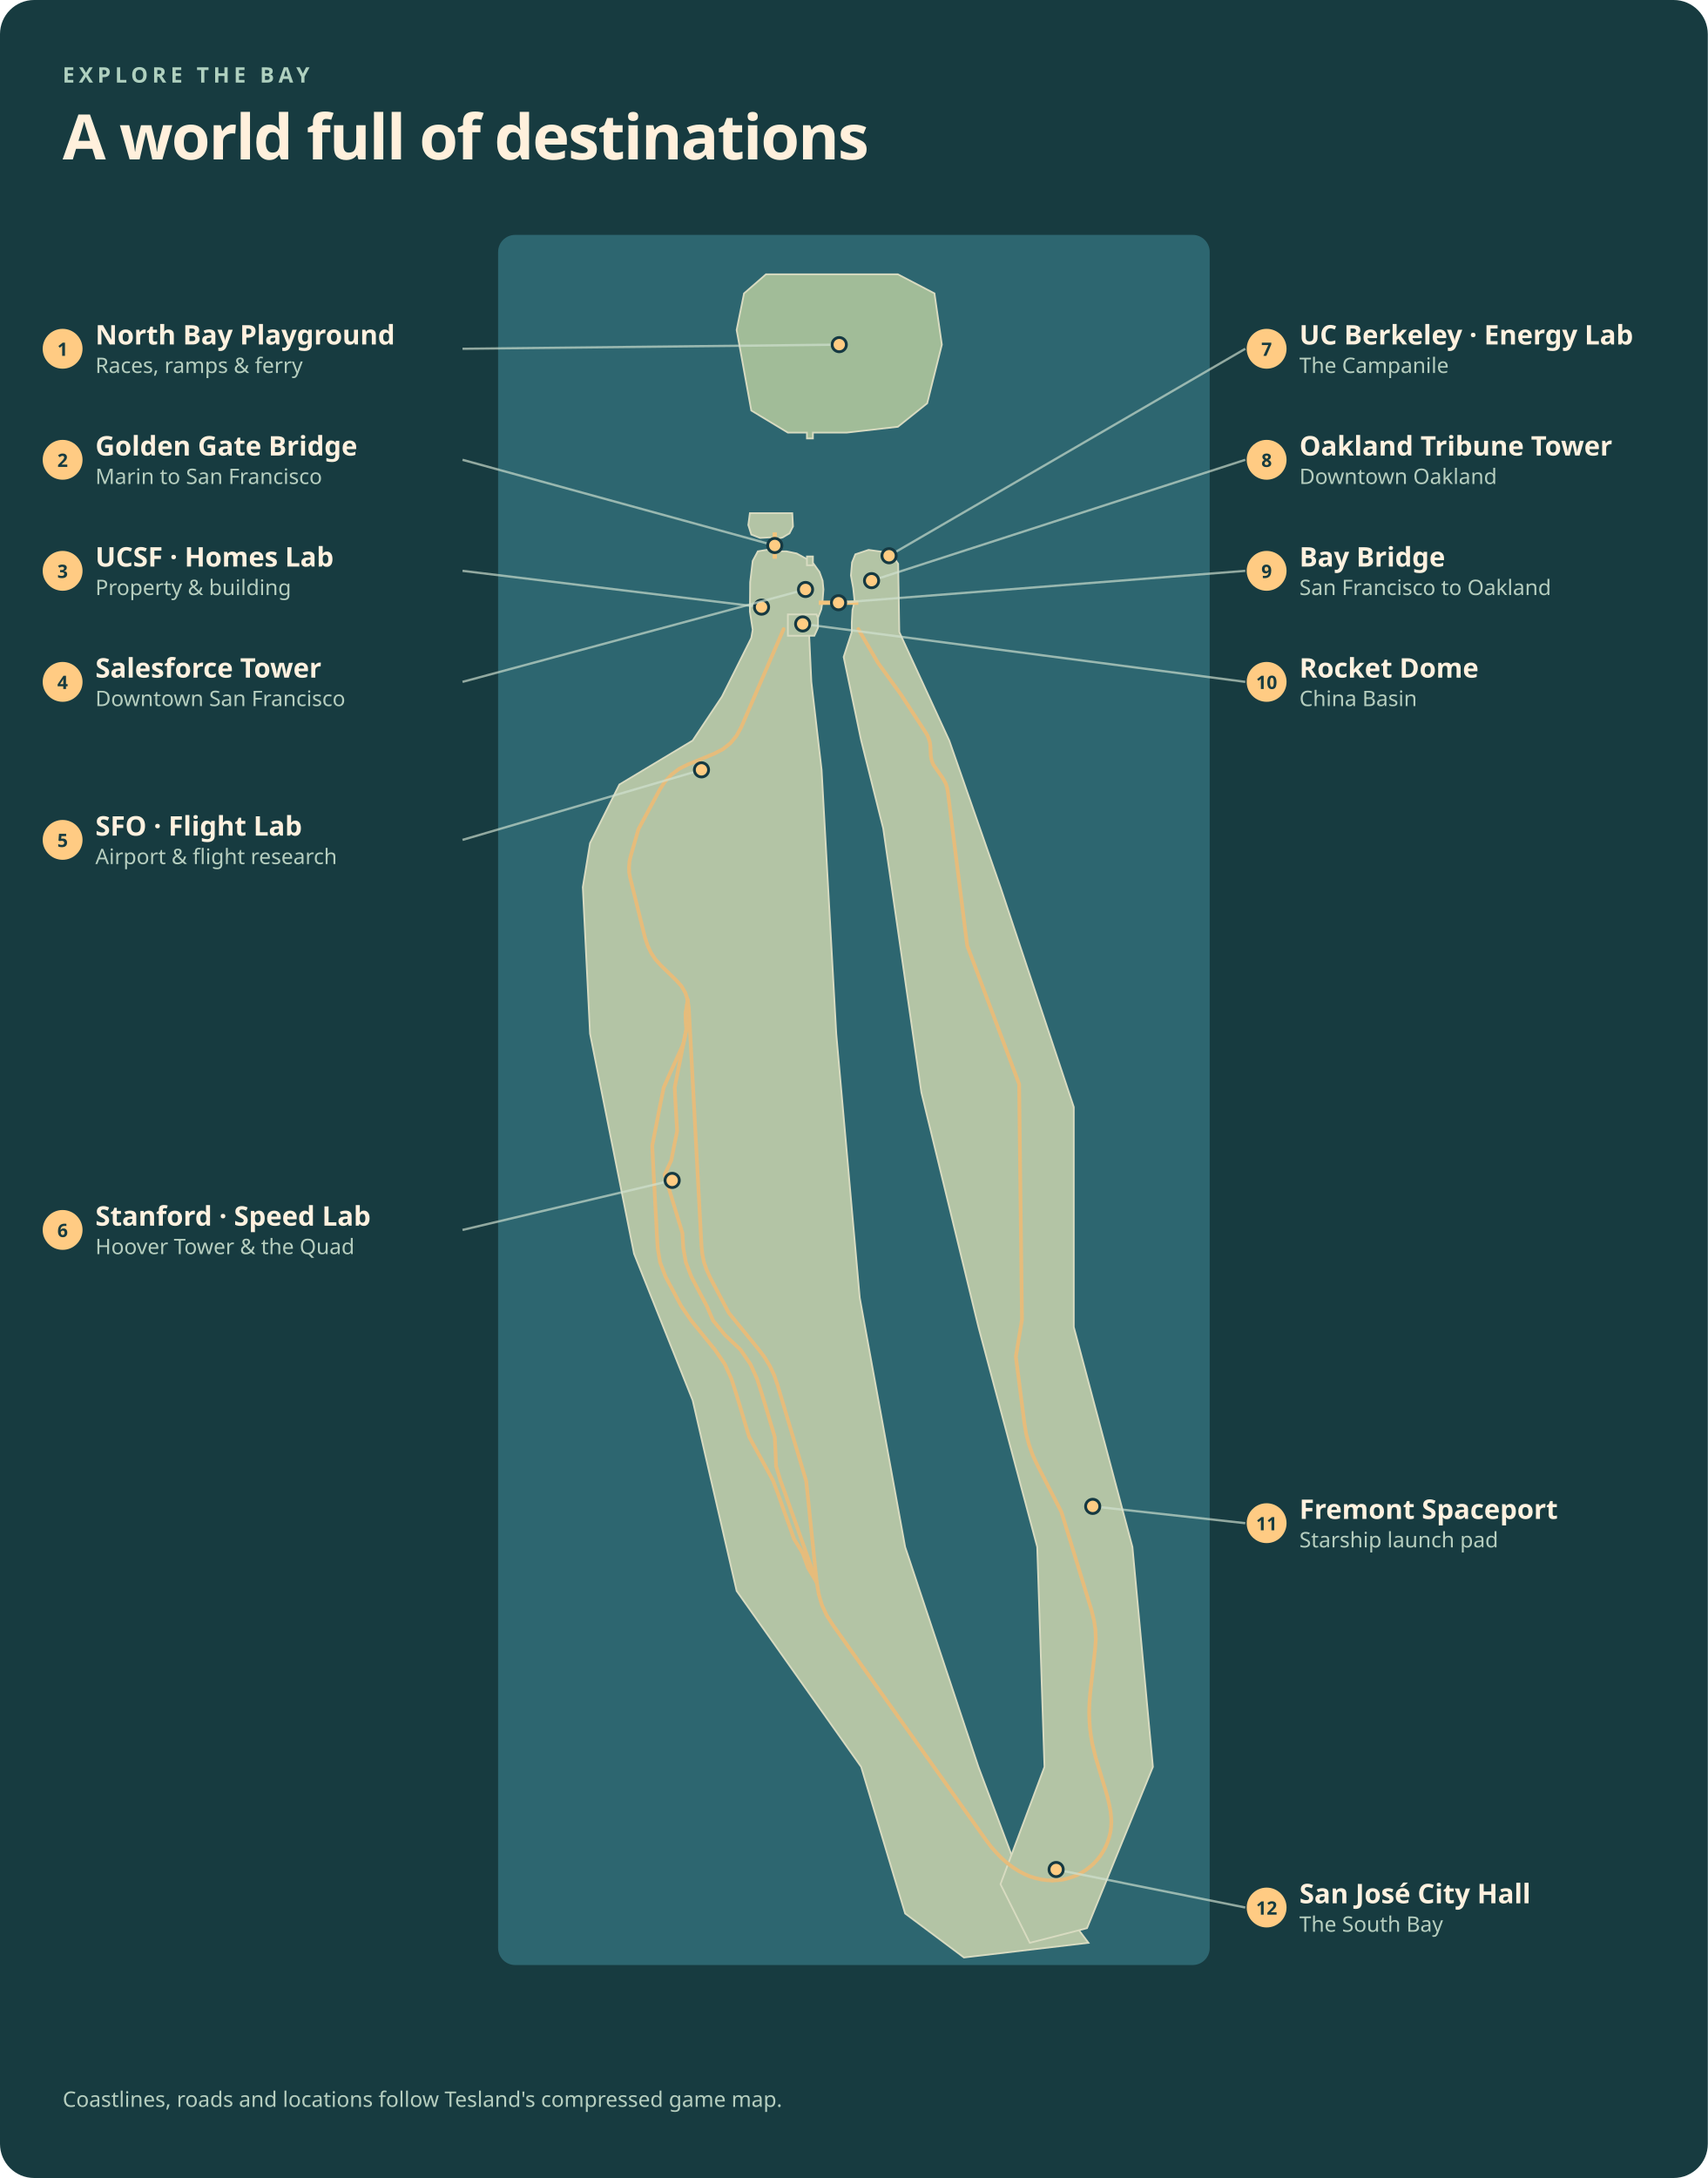
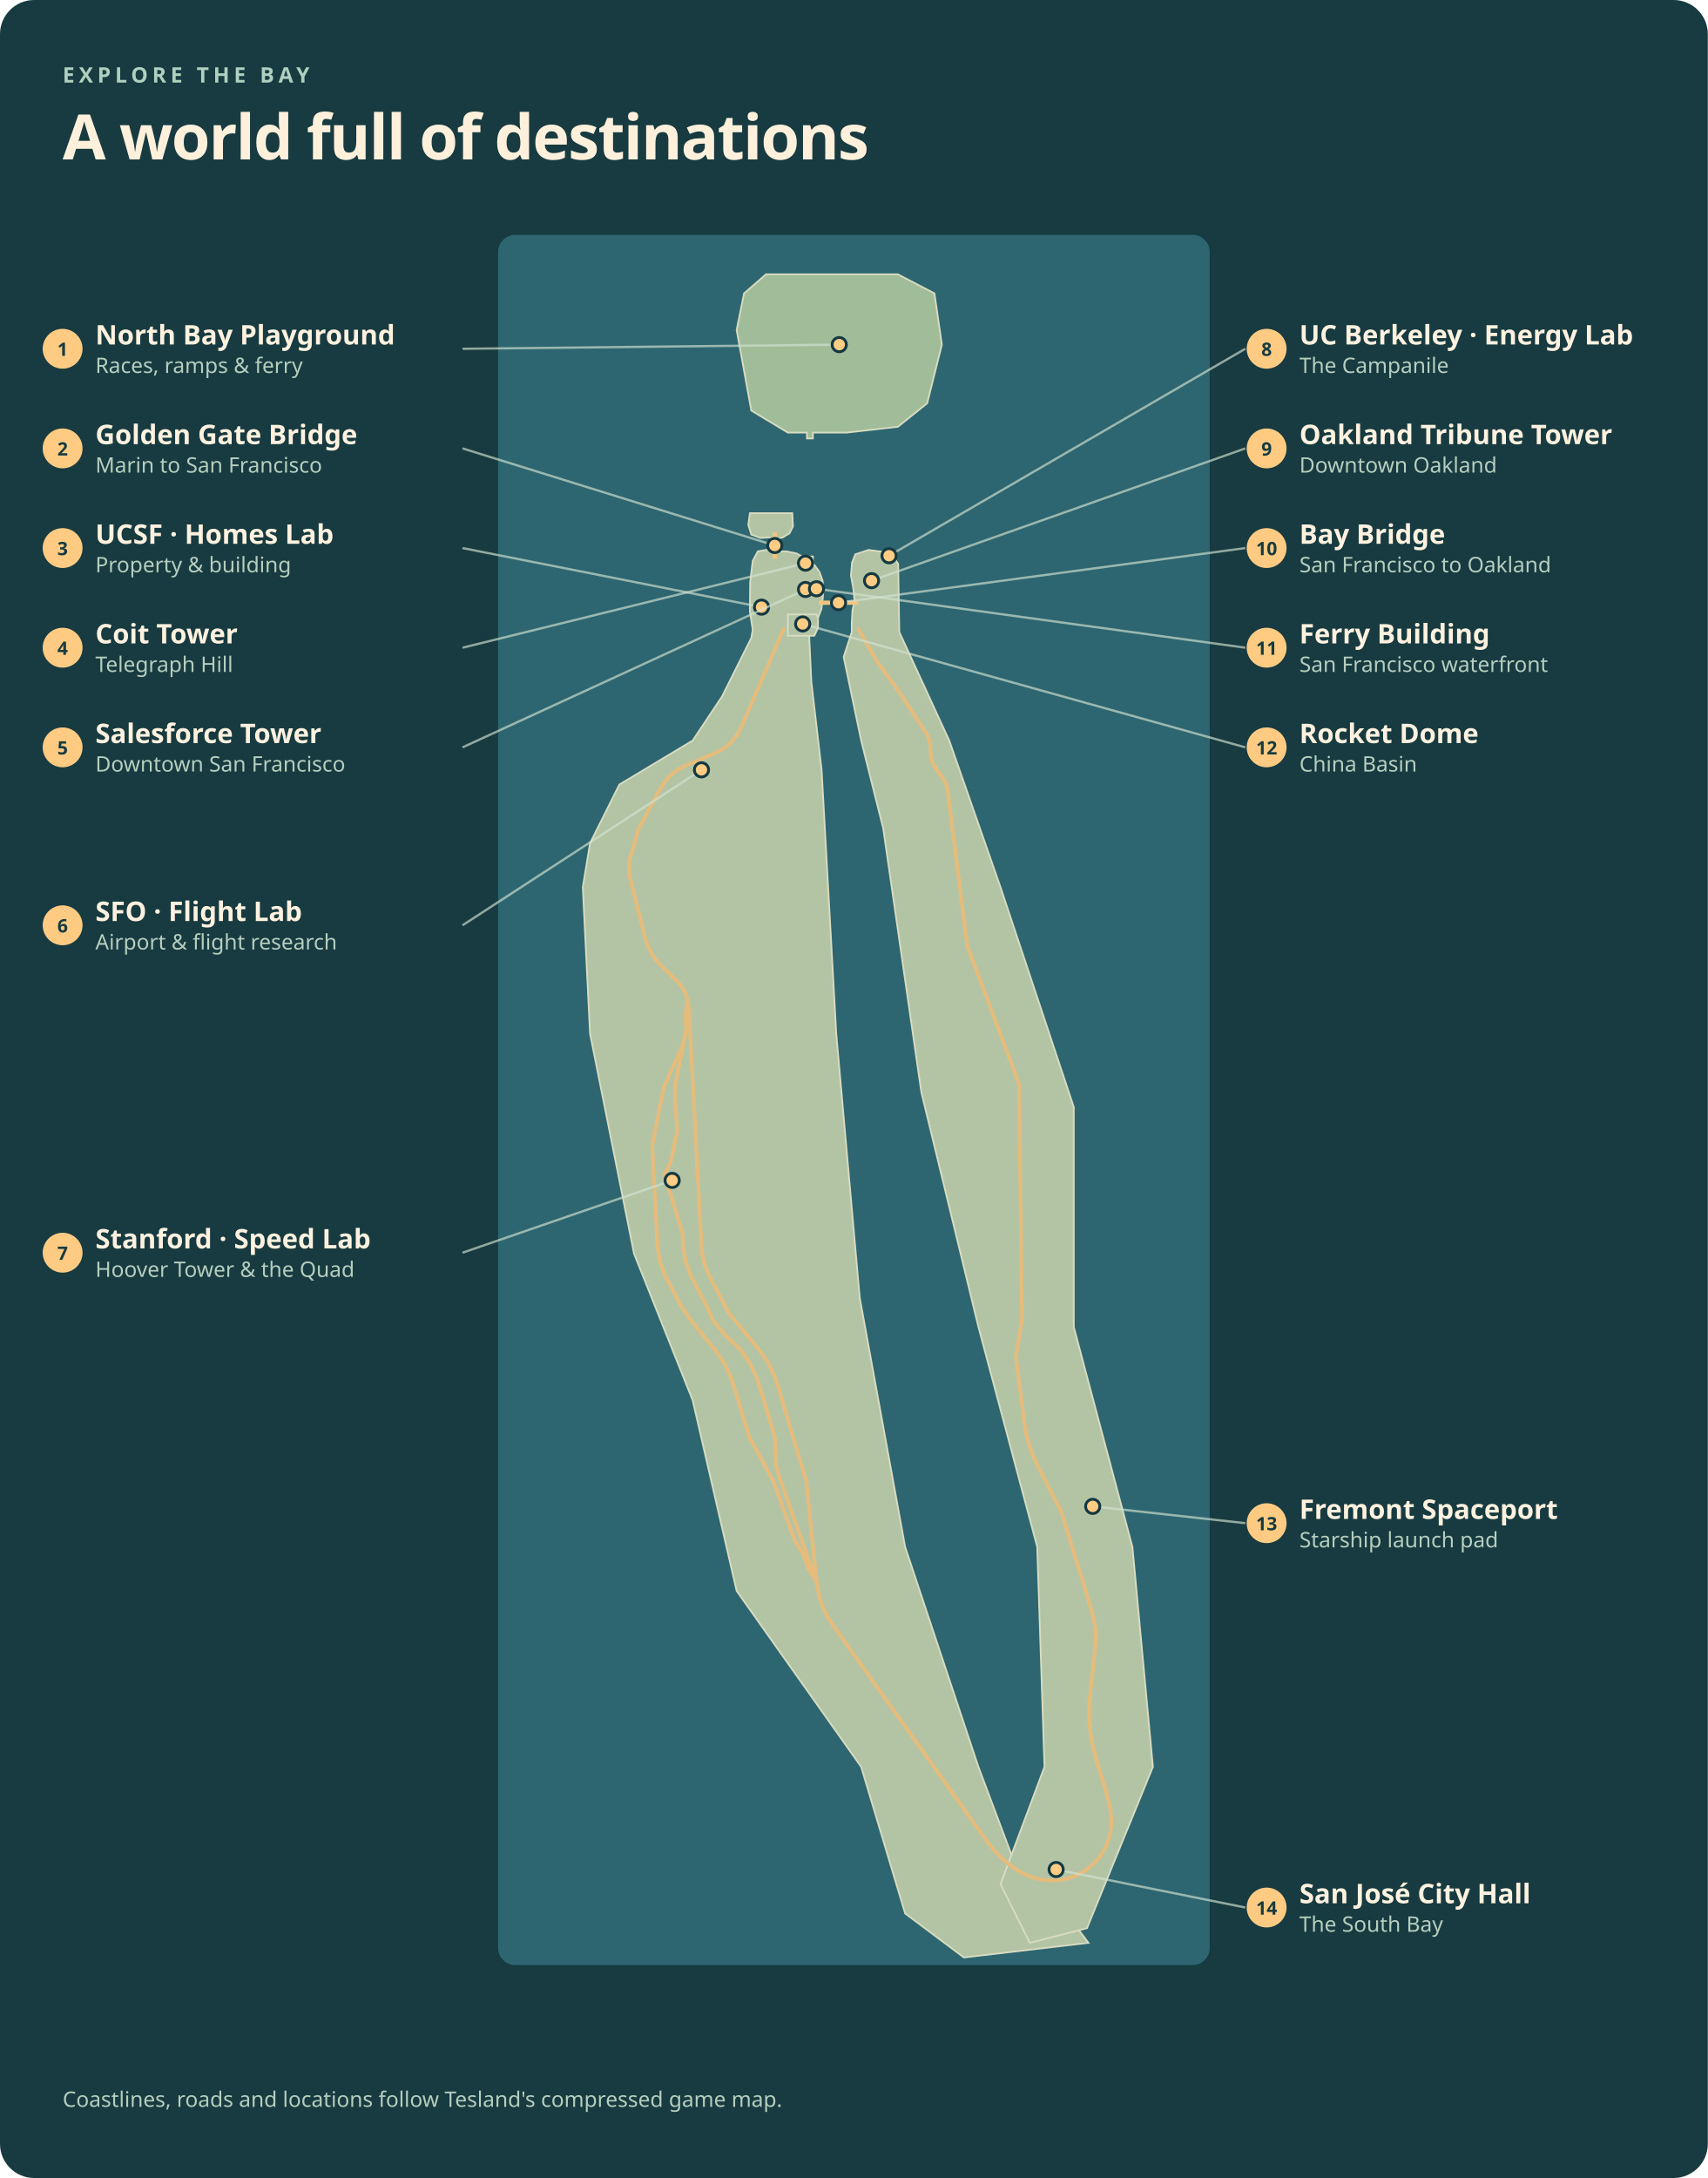
<svg xmlns="http://www.w3.org/2000/svg" width="1200" height="1530" viewBox="0 0 1200 1530" role="img" aria-labelledby="title desc">
  <style>.eyebrow{font:700 15px system-ui;letter-spacing:3px;fill:#afd0bf}.heading{font:700 44px system-ui;fill:#fff0dc;letter-spacing:-1px}.place{font:700 19px system-ui;fill:#fff1df}.detail{font:15px system-ui;fill:#b6cebf}.number{font:700 13px system-ui;fill:#173b40}</style>
  <rect width="1200" height="1530" rx="24" fill="#173b40" />
  <rect x="350" y="165" width="500" height="1215.4" rx="12" fill="#2d6670" />
  <text x="44" y="58" class="eyebrow">EXPLORE THE BAY</text>
  <text x="44" y="112" class="heading">A world full of destinations</text>
  <polygon points="528.9,394.0 532.5,387.3 539.7,386.1 545.4,387.3 552.6,387.3 559.8,388.8 566.5,392.5 571.7,396.1 575.8,401.8 578.0,407.9 578.6,414.1 578.0,421.8 577.1,428.0 574.5,434.7 570.3,440.9 568.6,447.1 570.1,479.0 577.3,540.8 587.6,726.2 604.1,911.6 636.0,1086.7 687.5,1241.2 718.5,1323.6 733.9,1323.6 764.8,1364.8 677.3,1375.1 636.0,1344.2 605.1,1241.2 517.6,1117.6 486.7,983.7 445.5,880.7 414.6,726.2 409.5,623.2 414.6,592.3 435.2,551.1 486.7,520.2 507.3,489.3 527.9,448.1 528.9,442.4 526.9,429.6 527.1,409.0" fill="#b3c4a5" stroke="#d8dbc1" stroke-width="1.2" />
  <polygon points="601.0,389.4 610.3,386.3 625.8,388.4 631.1,396.1 631.9,444.0 667.0,520.2 703.0,623.2 754.5,777.7 754.5,932.2 795.7,1086.7 810.1,1241.2 763.8,1354.5 723.6,1364.8 703.0,1323.6 733.9,1241.2 728.8,1086.7 687.5,932.2 647.4,767.4 620.6,582.0 605.1,520.2 592.8,461.5 598.5,444.0 598.5,437.3 599.0,428.5 600.5,422.4 599.5,413.1 597.9,404.3 598.7,395.1" fill="#b3c4a5" stroke="#d8dbc1" stroke-width="1.2" />
  <polygon points="526.9,360.5 556.7,360.5 557.2,369.8 554.7,374.7 550.0,377.5 545.4,378.7 540.8,377.5 534.1,377.9 527.9,375.5 525.8,368.8" fill="#b3c4a5" stroke="#d8dbc1" stroke-width="1.2" />
  <polygon points="586.5,420.0 589.0,418.4 592.0,419.5 593.6,421.7 593.3,424.4 591.8,426.2 588.4,426.6 586.0,425.0 585.4,422.2" fill="#b3c4a5" stroke="#d8dbc1" stroke-width="1.2" />
  <polygon points="567.0,390.9 571.2,390.9 571.2,397.1 567.0,397.1" fill="#b3c4a5" stroke="#d8dbc1" stroke-width="1.2" />
  <polygon points="553.6,431.6 573.7,431.6 574.8,434.2 574.8,440.9 572.2,446.6 553.6,446.6" fill="#b3c4a5" stroke="#d8dbc1" stroke-width="1.2" />
  <polygon points="517.6,231.8 522.8,206.1 538.2,192.7 630.9,192.7 656.6,206.1 661.8,242.1 651.5,283.3 630.9,299.8 594.9,303.9 571.2,303.9 571.2,308.0 567.0,308.0 567.0,303.9 553.6,303.9 527.9,288.4" fill="#a1bc98" stroke="#d8dbc1" stroke-width="1.2" />
  <polyline points="550.6,441.9 520.9,510.7 517.5,516.9 513.2,522.1 507.9,526.3 501.7,529.5 483.2,537.1 477.2,540.1 472.0,544.0 467.5,548.7 463.8,554.3 448.6,582.5 443.2,601.2 442.3,605.1 442.0,609.1 442.1,613.1 442.9,617.1 453.3,658.9 455.1,664.3 457.4,669.2 460.5,673.9 464.2,678.0 475.2,688.7 478.9,692.8 481.6,697.5 483.2,702.5 484.0,708.1 492.9,875.1 493.5,881.0 494.7,886.8 496.6,892.2 499.1,897.7 512.1,922.3 533.2,948.1 537.4,953.7 541.0,959.7 544.0,966.1 546.3,972.8 566.5,1040.5 573.9,1111.7 575.3,1119.8 577.5,1127.4 580.8,1134.6 585.2,1141.5 692.7,1292.4 696.4,1297.3 700.2,1301.6 704.0,1305.5 707.9,1308.9 711.9,1311.9 715.9,1314.4 719.8,1316.5 723.8,1318.2 727.8,1319.4 731.7,1320.3 735.6,1320.8 739.4,1321.0" fill="none" stroke="#e6bc7b" stroke-width="2.6" stroke-linecap="round" stroke-linejoin="round" />
  <polyline points="739.4,1321.0 743.2,1320.8 746.8,1320.4 750.4,1319.5 753.8,1318.4 757.1,1317.1 760.2,1315.4 763.2,1313.5 766.0,1311.3 768.6,1309.0 771.0,1306.4 773.2,1303.6 775.1,1300.6 776.8,1297.5 778.2,1294.2 779.3,1290.8 780.2,1287.2 780.7,1283.6 780.9,1279.8 780.7,1276.0 780.3,1272.1 779.3,1267.2 778.2,1262.4 776.9,1257.8 775.5,1253.2 774.1,1248.6 772.7,1244.0 771.3,1239.4 769.9,1234.7 768.7,1229.8 767.5,1224.9 766.6,1219.7 765.9,1214.3 765.5,1208.7 765.3,1202.8 765.5,1196.5 766.0,1189.9 769.5,1158.3 770.0,1151.5 769.7,1144.8 768.7,1138.2 767.1,1131.6 745.8,1062.1 729.0,1029.4 725.7,1022.3 723.1,1015.0 721.1,1007.5 719.8,999.8 713.8,953.0 718.1,927.0 716.1,761.5 679.6,664.2 666.0,556.3 665.5,553.5 664.7,550.8 663.4,548.3 662.0,546.0 657.1,539.0 655.8,537.1 654.9,534.9 654.3,532.7 654.0,530.3 653.7,523.9 653.4,521.5 652.7,519.3 651.9,517.1 650.7,515.0 633.0,487.8 616.9,465.6 603.1,441.9" fill="none" stroke="#e6bc7b" stroke-width="2.6" stroke-linecap="round" stroke-linejoin="round" />
  <polyline points="483.2,702.5 481.7,712.7 482.3,723.0 480.2,733.2 475.6,743.4 470.9,753.7 466.4,763.9 464.3,774.1 462.3,784.4 460.3,794.6 458.3,804.8 458.8,815.1 459.3,825.3 459.9,835.5 460.4,845.8 461.0,856.0 461.5,866.2 462.1,876.5 463.8,886.7 467.7,896.9 473.2,907.2 478.6,917.4 485.6,927.6 493.9,937.8 502.3,948.1 509.3,958.3 513.9,968.5 517.2,978.8 520.3,989.0 523.3,999.1 526.4,1009.4 532.0,1019.6 537.6,1029.8 543.2,1040.1 547.0,1050.3 550.6,1060.5 554.3,1070.8 557.9,1081.0 564.1,1091.2 567.8,1101.5 573.9,1111.7" fill="none" stroke="#e6bc7b" stroke-width="2.6" stroke-linecap="round" stroke-linejoin="round" />
  <polyline points="483.2,702.5 481.7,712.7 482.3,723.0 480.2,733.2 478.2,743.4 476.1,753.7 474.1,763.9 474.6,774.1 475.2,784.4 475.8,794.6 473.7,804.8 471.7,815.1 467.0,825.3 470.2,835.5 473.3,845.8 476.4,856.0 479.5,866.2 480.1,876.5 481.9,886.7 485.8,896.9 491.2,907.2 496.6,917.4 501.0,927.6 509.4,937.8 520.3,948.1 527.3,958.3 531.9,968.5 535.2,978.8 538.3,989.0 541.3,999.1 544.4,1009.4 544.9,1019.6 545.3,1029.8 548.4,1040.1 552.1,1050.3 555.7,1060.5 559.4,1070.8 563.0,1081.0 566.6,1091.2 570.3,1101.5 573.9,1111.7" fill="none" stroke="#e6bc7b" stroke-width="2.6" stroke-linecap="round" stroke-linejoin="round" />
  <polyline points="544.4,374.0 544.4,392.5" fill="none" stroke="#f2c47d" stroke-width="3" />
  <polyline points="575.3,423.4 603.1,423.4" fill="none" stroke="#f2c47d" stroke-width="3" />
  <path d="M589.7 242.1 L325 245" fill="none" stroke="#d1e1d1" stroke-opacity=".66" stroke-width="1.6" />
  <circle cx="589.7" cy="242.1" r="5" fill="#ffcc83" stroke="#153942" stroke-width="2" />
  <circle cx="44" cy="245" r="14" fill="#ffcb83" />
  <text x="44" y="250" text-anchor="middle" class="number">1</text>
  <text x="67" y="242" class="place">North Bay Playground</text>
  <text x="67" y="262" class="detail">Races, ramps &amp; ferry</text>
-   <path d="M544.4 383.2 L325 323" fill="none" stroke="#d1e1d1" stroke-opacity=".66" stroke-width="1.6" />
+   <path d="M544.4 383.2 L325 315" fill="none" stroke="#d1e1d1" stroke-opacity=".66" stroke-width="1.6" />
  <circle cx="544.4" cy="383.2" r="5" fill="#ffcc83" stroke="#153942" stroke-width="2" />
-   <circle cx="44" cy="323" r="14" fill="#ffcb83" />
-   <text x="44" y="328" text-anchor="middle" class="number">2</text>
-   <text x="67" y="320" class="place">Golden Gate Bridge</text>
-   <text x="67" y="340" class="detail">Marin to San Francisco</text>
-   <path d="M535.1 426.5 L325 401" fill="none" stroke="#d1e1d1" stroke-opacity=".66" stroke-width="1.6" />
+   <circle cx="44" cy="315" r="14" fill="#ffcb83" />
+   <text x="44" y="320" text-anchor="middle" class="number">2</text>
+   <text x="67" y="312" class="place">Golden Gate Bridge</text>
+   <text x="67" y="332" class="detail">Marin to San Francisco</text>
+   <path d="M535.1 426.5 L325 385" fill="none" stroke="#d1e1d1" stroke-opacity=".66" stroke-width="1.6" />
  <circle cx="535.1" cy="426.5" r="5" fill="#ffcc83" stroke="#153942" stroke-width="2" />
-   <circle cx="44" cy="401" r="14" fill="#ffcb83" />
-   <text x="44" y="406" text-anchor="middle" class="number">3</text>
-   <text x="67" y="398" class="place">UCSF · Homes Lab</text>
-   <text x="67" y="418" class="detail">Property &amp; building</text>
-   <path d="M566.0 414.1 L325 479" fill="none" stroke="#d1e1d1" stroke-opacity=".66" stroke-width="1.6" />
+   <circle cx="44" cy="385" r="14" fill="#ffcb83" />
+   <text x="44" y="390" text-anchor="middle" class="number">3</text>
+   <text x="67" y="382" class="place">UCSF · Homes Lab</text>
+   <text x="67" y="402" class="detail">Property &amp; building</text>
+   <path d="M566.0 395.6 L325 455" fill="none" stroke="#d1e1d1" stroke-opacity=".66" stroke-width="1.6" />
+   <circle cx="566.0" cy="395.6" r="5" fill="#ffcc83" stroke="#153942" stroke-width="2" />
+   <circle cx="44" cy="455" r="14" fill="#ffcb83" />
+   <text x="44" y="460" text-anchor="middle" class="number">4</text>
+   <text x="67" y="452" class="place">Coit Tower</text>
+   <text x="67" y="472" class="detail">Telegraph Hill</text>
+   <path d="M566.0 414.1 L325 525" fill="none" stroke="#d1e1d1" stroke-opacity=".66" stroke-width="1.6" />
  <circle cx="566.0" cy="414.1" r="5" fill="#ffcc83" stroke="#153942" stroke-width="2" />
-   <circle cx="44" cy="479" r="14" fill="#ffcb83" />
-   <text x="44" y="484" text-anchor="middle" class="number">4</text>
-   <text x="67" y="476" class="place">Salesforce Tower</text>
-   <text x="67" y="496" class="detail">Downtown San Francisco</text>
-   <path d="M492.9 540.8 L325 590" fill="none" stroke="#d1e1d1" stroke-opacity=".66" stroke-width="1.6" />
+   <circle cx="44" cy="525" r="14" fill="#ffcb83" />
+   <text x="44" y="530" text-anchor="middle" class="number">5</text>
+   <text x="67" y="522" class="place">Salesforce Tower</text>
+   <text x="67" y="542" class="detail">Downtown San Francisco</text>
+   <path d="M492.9 540.8 L325 650" fill="none" stroke="#d1e1d1" stroke-opacity=".66" stroke-width="1.6" />
  <circle cx="492.9" cy="540.8" r="5" fill="#ffcc83" stroke="#153942" stroke-width="2" />
-   <circle cx="44" cy="590" r="14" fill="#ffcb83" />
-   <text x="44" y="595" text-anchor="middle" class="number">5</text>
-   <text x="67" y="587" class="place">SFO · Flight Lab</text>
-   <text x="67" y="607" class="detail">Airport &amp; flight research</text>
-   <path d="M472.3 829.2 L325 864" fill="none" stroke="#d1e1d1" stroke-opacity=".66" stroke-width="1.6" />
+   <circle cx="44" cy="650" r="14" fill="#ffcb83" />
+   <text x="44" y="655" text-anchor="middle" class="number">6</text>
+   <text x="67" y="647" class="place">SFO · Flight Lab</text>
+   <text x="67" y="667" class="detail">Airport &amp; flight research</text>
+   <path d="M472.3 829.2 L325 880" fill="none" stroke="#d1e1d1" stroke-opacity=".66" stroke-width="1.6" />
  <circle cx="472.3" cy="829.2" r="5" fill="#ffcc83" stroke="#153942" stroke-width="2" />
-   <circle cx="44" cy="864" r="14" fill="#ffcb83" />
-   <text x="44" y="869" text-anchor="middle" class="number">6</text>
-   <text x="67" y="861" class="place">Stanford · Speed Lab</text>
-   <text x="67" y="881" class="detail">Hoover Tower &amp; the Quad</text>
+   <circle cx="44" cy="880" r="14" fill="#ffcb83" />
+   <text x="44" y="885" text-anchor="middle" class="number">7</text>
+   <text x="67" y="877" class="place">Stanford · Speed Lab</text>
+   <text x="67" y="897" class="detail">Hoover Tower &amp; the Quad</text>
  <path d="M624.7 390.4 L875 245" fill="none" stroke="#d1e1d1" stroke-opacity=".66" stroke-width="1.6" />
  <circle cx="624.7" cy="390.4" r="5" fill="#ffcc83" stroke="#153942" stroke-width="2" />
  <circle cx="890" cy="245" r="14" fill="#ffcb83" />
-   <text x="890" y="250" text-anchor="middle" class="number">7</text>
+   <text x="890" y="250" text-anchor="middle" class="number">8</text>
  <text x="913" y="242" class="place">UC Berkeley · Energy Lab</text>
  <text x="913" y="262" class="detail">The Campanile</text>
-   <path d="M612.4 407.9 L875 323" fill="none" stroke="#d1e1d1" stroke-opacity=".66" stroke-width="1.6" />
+   <path d="M612.4 407.9 L875 315" fill="none" stroke="#d1e1d1" stroke-opacity=".66" stroke-width="1.6" />
  <circle cx="612.4" cy="407.9" r="5" fill="#ffcc83" stroke="#153942" stroke-width="2" />
-   <circle cx="890" cy="323" r="14" fill="#ffcb83" />
-   <text x="890" y="328" text-anchor="middle" class="number">8</text>
-   <text x="913" y="320" class="place">Oakland Tribune Tower</text>
-   <text x="913" y="340" class="detail">Downtown Oakland</text>
-   <path d="M589.2 423.4 L875 401" fill="none" stroke="#d1e1d1" stroke-opacity=".66" stroke-width="1.6" />
+   <circle cx="890" cy="315" r="14" fill="#ffcb83" />
+   <text x="890" y="320" text-anchor="middle" class="number">9</text>
+   <text x="913" y="312" class="place">Oakland Tribune Tower</text>
+   <text x="913" y="332" class="detail">Downtown Oakland</text>
+   <path d="M589.2 423.4 L875 385" fill="none" stroke="#d1e1d1" stroke-opacity=".66" stroke-width="1.6" />
  <circle cx="589.2" cy="423.4" r="5" fill="#ffcc83" stroke="#153942" stroke-width="2" />
-   <circle cx="890" cy="401" r="14" fill="#ffcb83" />
-   <text x="890" y="406" text-anchor="middle" class="number">9</text>
-   <text x="913" y="398" class="place">Bay Bridge</text>
-   <text x="913" y="418" class="detail">San Francisco to Oakland</text>
-   <path d="M564.0 438.3 L875 479" fill="none" stroke="#d1e1d1" stroke-opacity=".66" stroke-width="1.6" />
+   <circle cx="890" cy="385" r="14" fill="#ffcb83" />
+   <text x="890" y="390" text-anchor="middle" class="number">10</text>
+   <text x="913" y="382" class="place">Bay Bridge</text>
+   <text x="913" y="402" class="detail">San Francisco to Oakland</text>
+   <path d="M573.7 413.6 L875 455" fill="none" stroke="#d1e1d1" stroke-opacity=".66" stroke-width="1.6" />
+   <circle cx="573.7" cy="413.6" r="5" fill="#ffcc83" stroke="#153942" stroke-width="2" />
+   <circle cx="890" cy="455" r="14" fill="#ffcb83" />
+   <text x="890" y="460" text-anchor="middle" class="number">11</text>
+   <text x="913" y="452" class="place">Ferry Building</text>
+   <text x="913" y="472" class="detail">San Francisco waterfront</text>
+   <path d="M564.0 438.3 L875 525" fill="none" stroke="#d1e1d1" stroke-opacity=".66" stroke-width="1.6" />
  <circle cx="564.0" cy="438.3" r="5" fill="#ffcc83" stroke="#153942" stroke-width="2" />
-   <circle cx="890" cy="479" r="14" fill="#ffcb83" />
-   <text x="890" y="484" text-anchor="middle" class="number">10</text>
-   <text x="913" y="476" class="place">Rocket Dome</text>
-   <text x="913" y="496" class="detail">China Basin</text>
+   <circle cx="890" cy="525" r="14" fill="#ffcb83" />
+   <text x="890" y="530" text-anchor="middle" class="number">12</text>
+   <text x="913" y="522" class="place">Rocket Dome</text>
+   <text x="913" y="542" class="detail">China Basin</text>
  <path d="M767.8 1058.2 L875 1070" fill="none" stroke="#d1e1d1" stroke-opacity=".66" stroke-width="1.6" />
  <circle cx="767.8" cy="1058.2" r="5" fill="#ffcc83" stroke="#153942" stroke-width="2" />
  <circle cx="890" cy="1070" r="14" fill="#ffcb83" />
-   <text x="890" y="1075" text-anchor="middle" class="number">11</text>
+   <text x="890" y="1075" text-anchor="middle" class="number">13</text>
  <text x="913" y="1067" class="place">Fremont Spaceport</text>
  <text x="913" y="1087" class="detail">Starship launch pad</text>
  <path d="M742.1 1313.3 L875 1340" fill="none" stroke="#d1e1d1" stroke-opacity=".66" stroke-width="1.6" />
  <circle cx="742.1" cy="1313.3" r="5" fill="#ffcc83" stroke="#153942" stroke-width="2" />
  <circle cx="890" cy="1340" r="14" fill="#ffcb83" />
-   <text x="890" y="1345" text-anchor="middle" class="number">12</text>
+   <text x="890" y="1345" text-anchor="middle" class="number">14</text>
  <text x="913" y="1337" class="place">San José City Hall</text>
  <text x="913" y="1357" class="detail">The South Bay</text>
  <text x="44" y="1480" class="detail">Coastlines, roads and locations follow Tesland's compressed game map.</text>
</svg>
